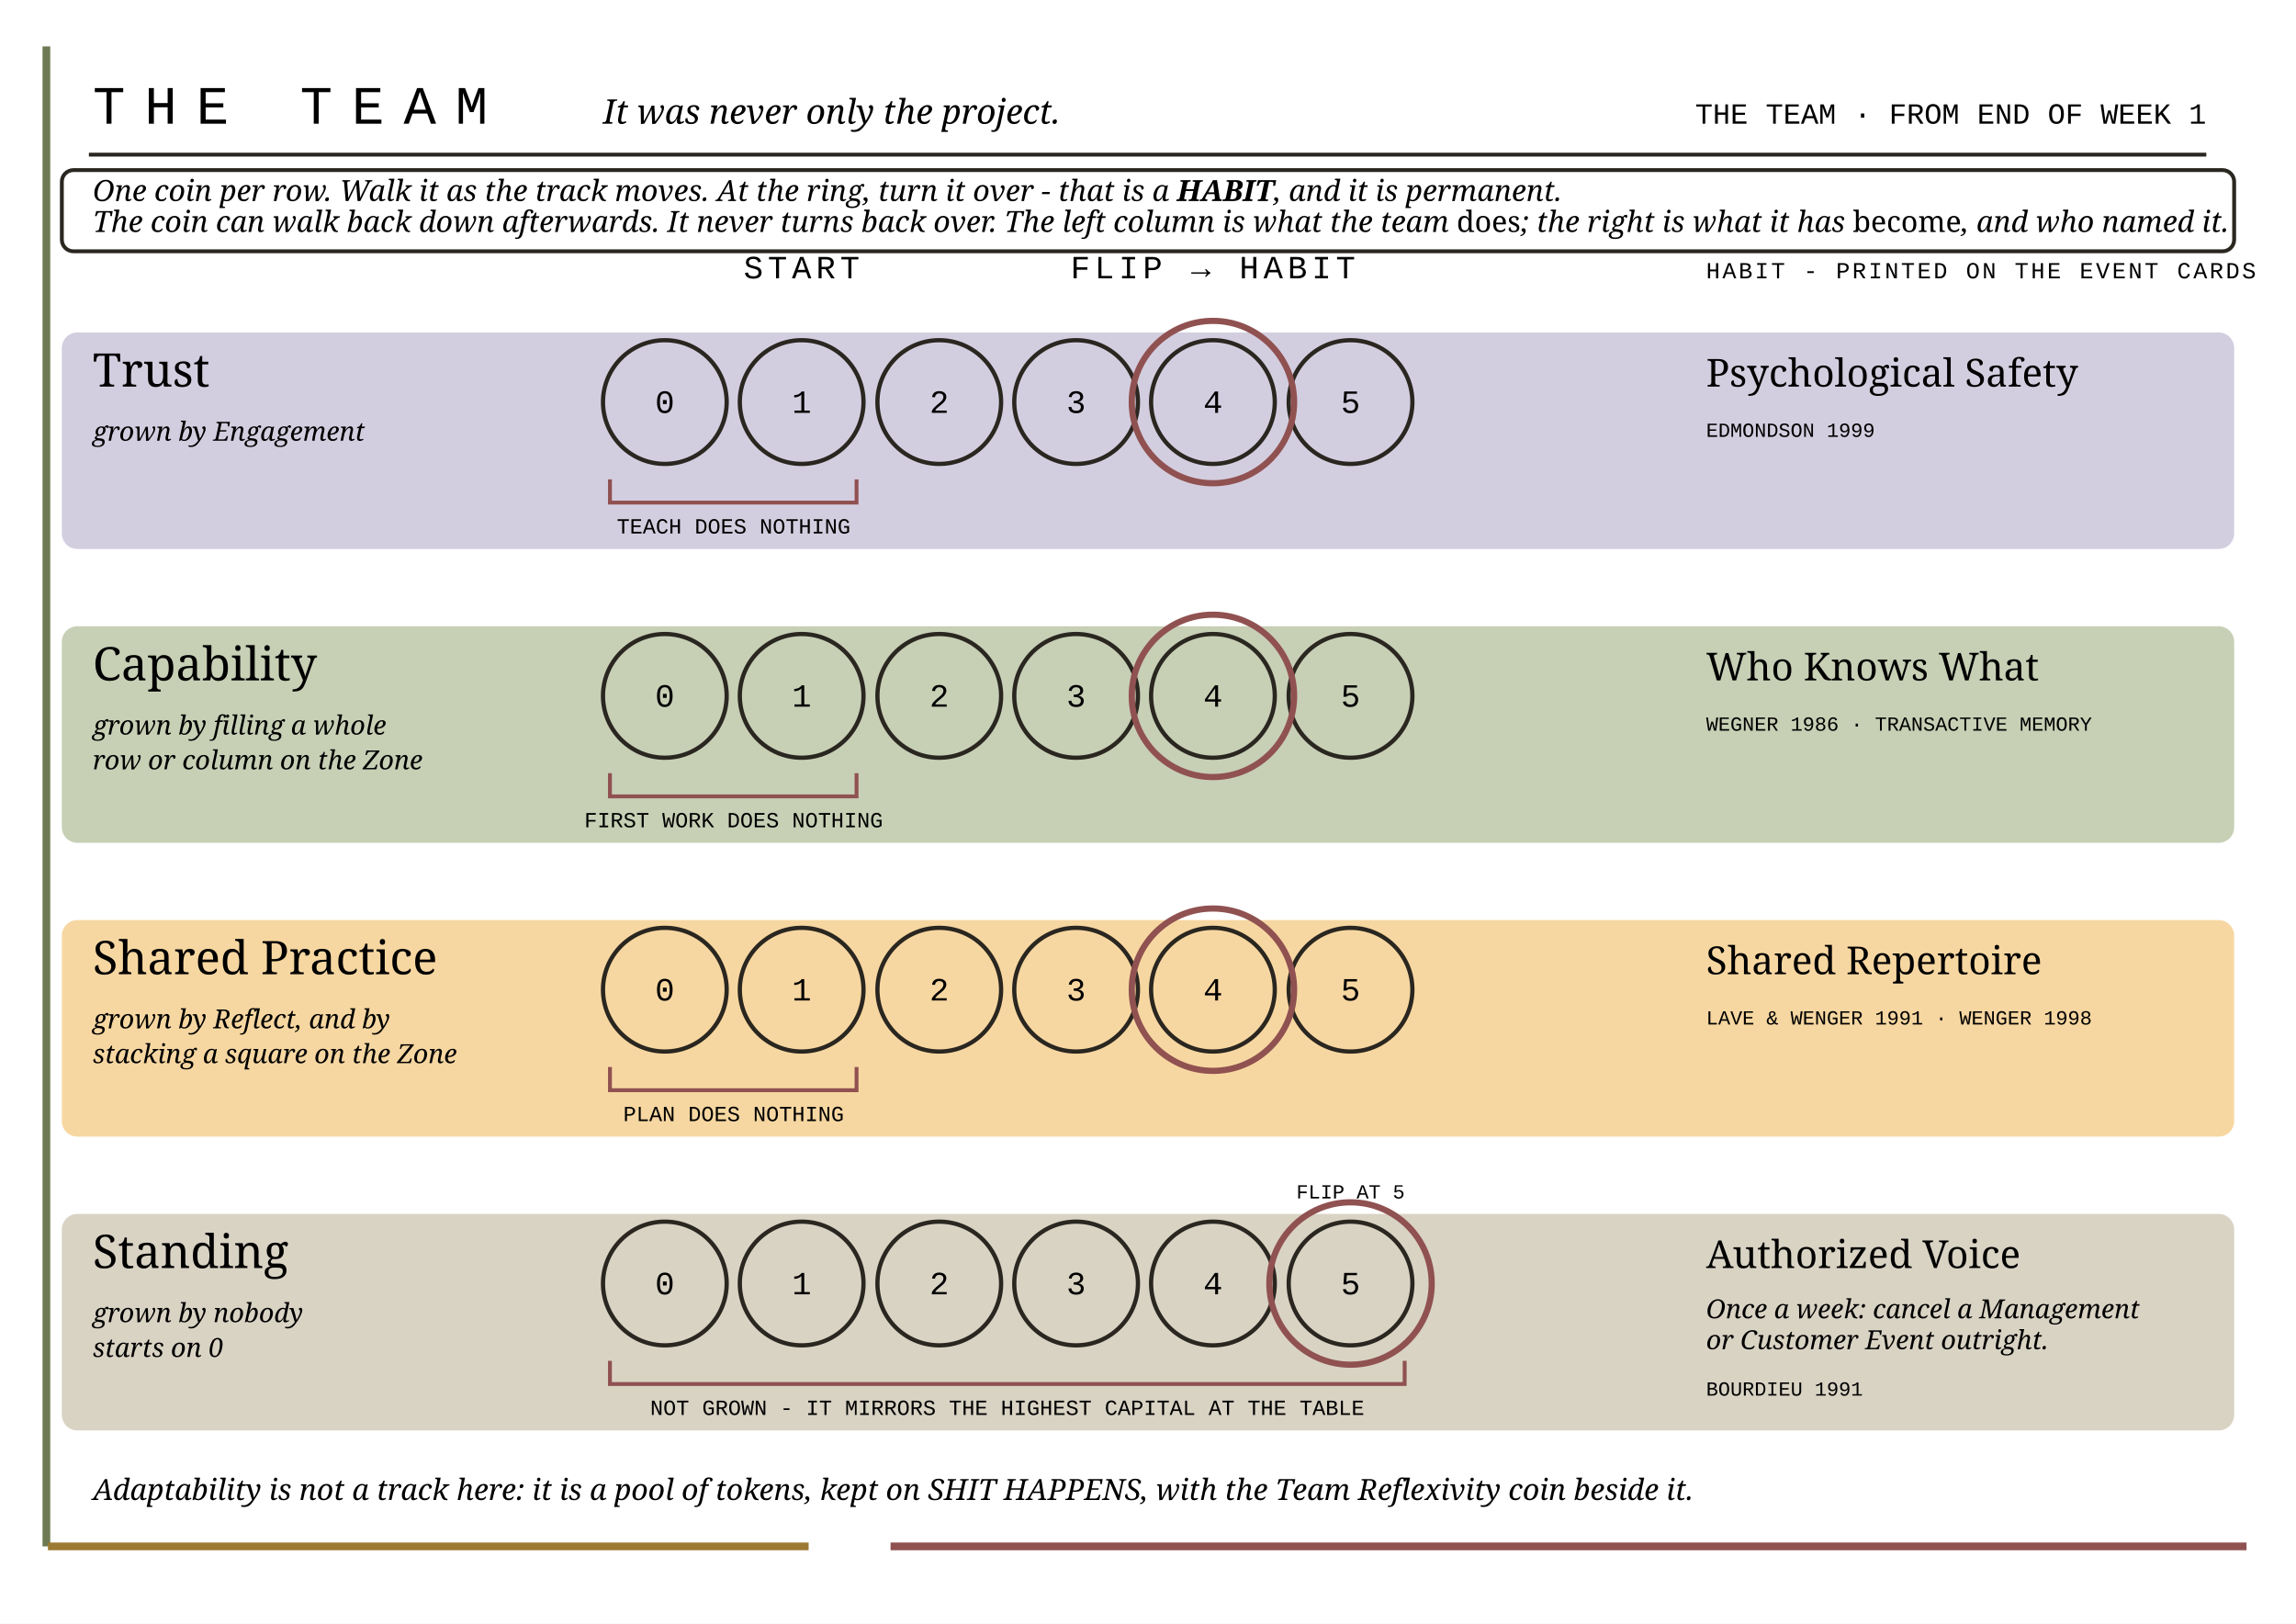
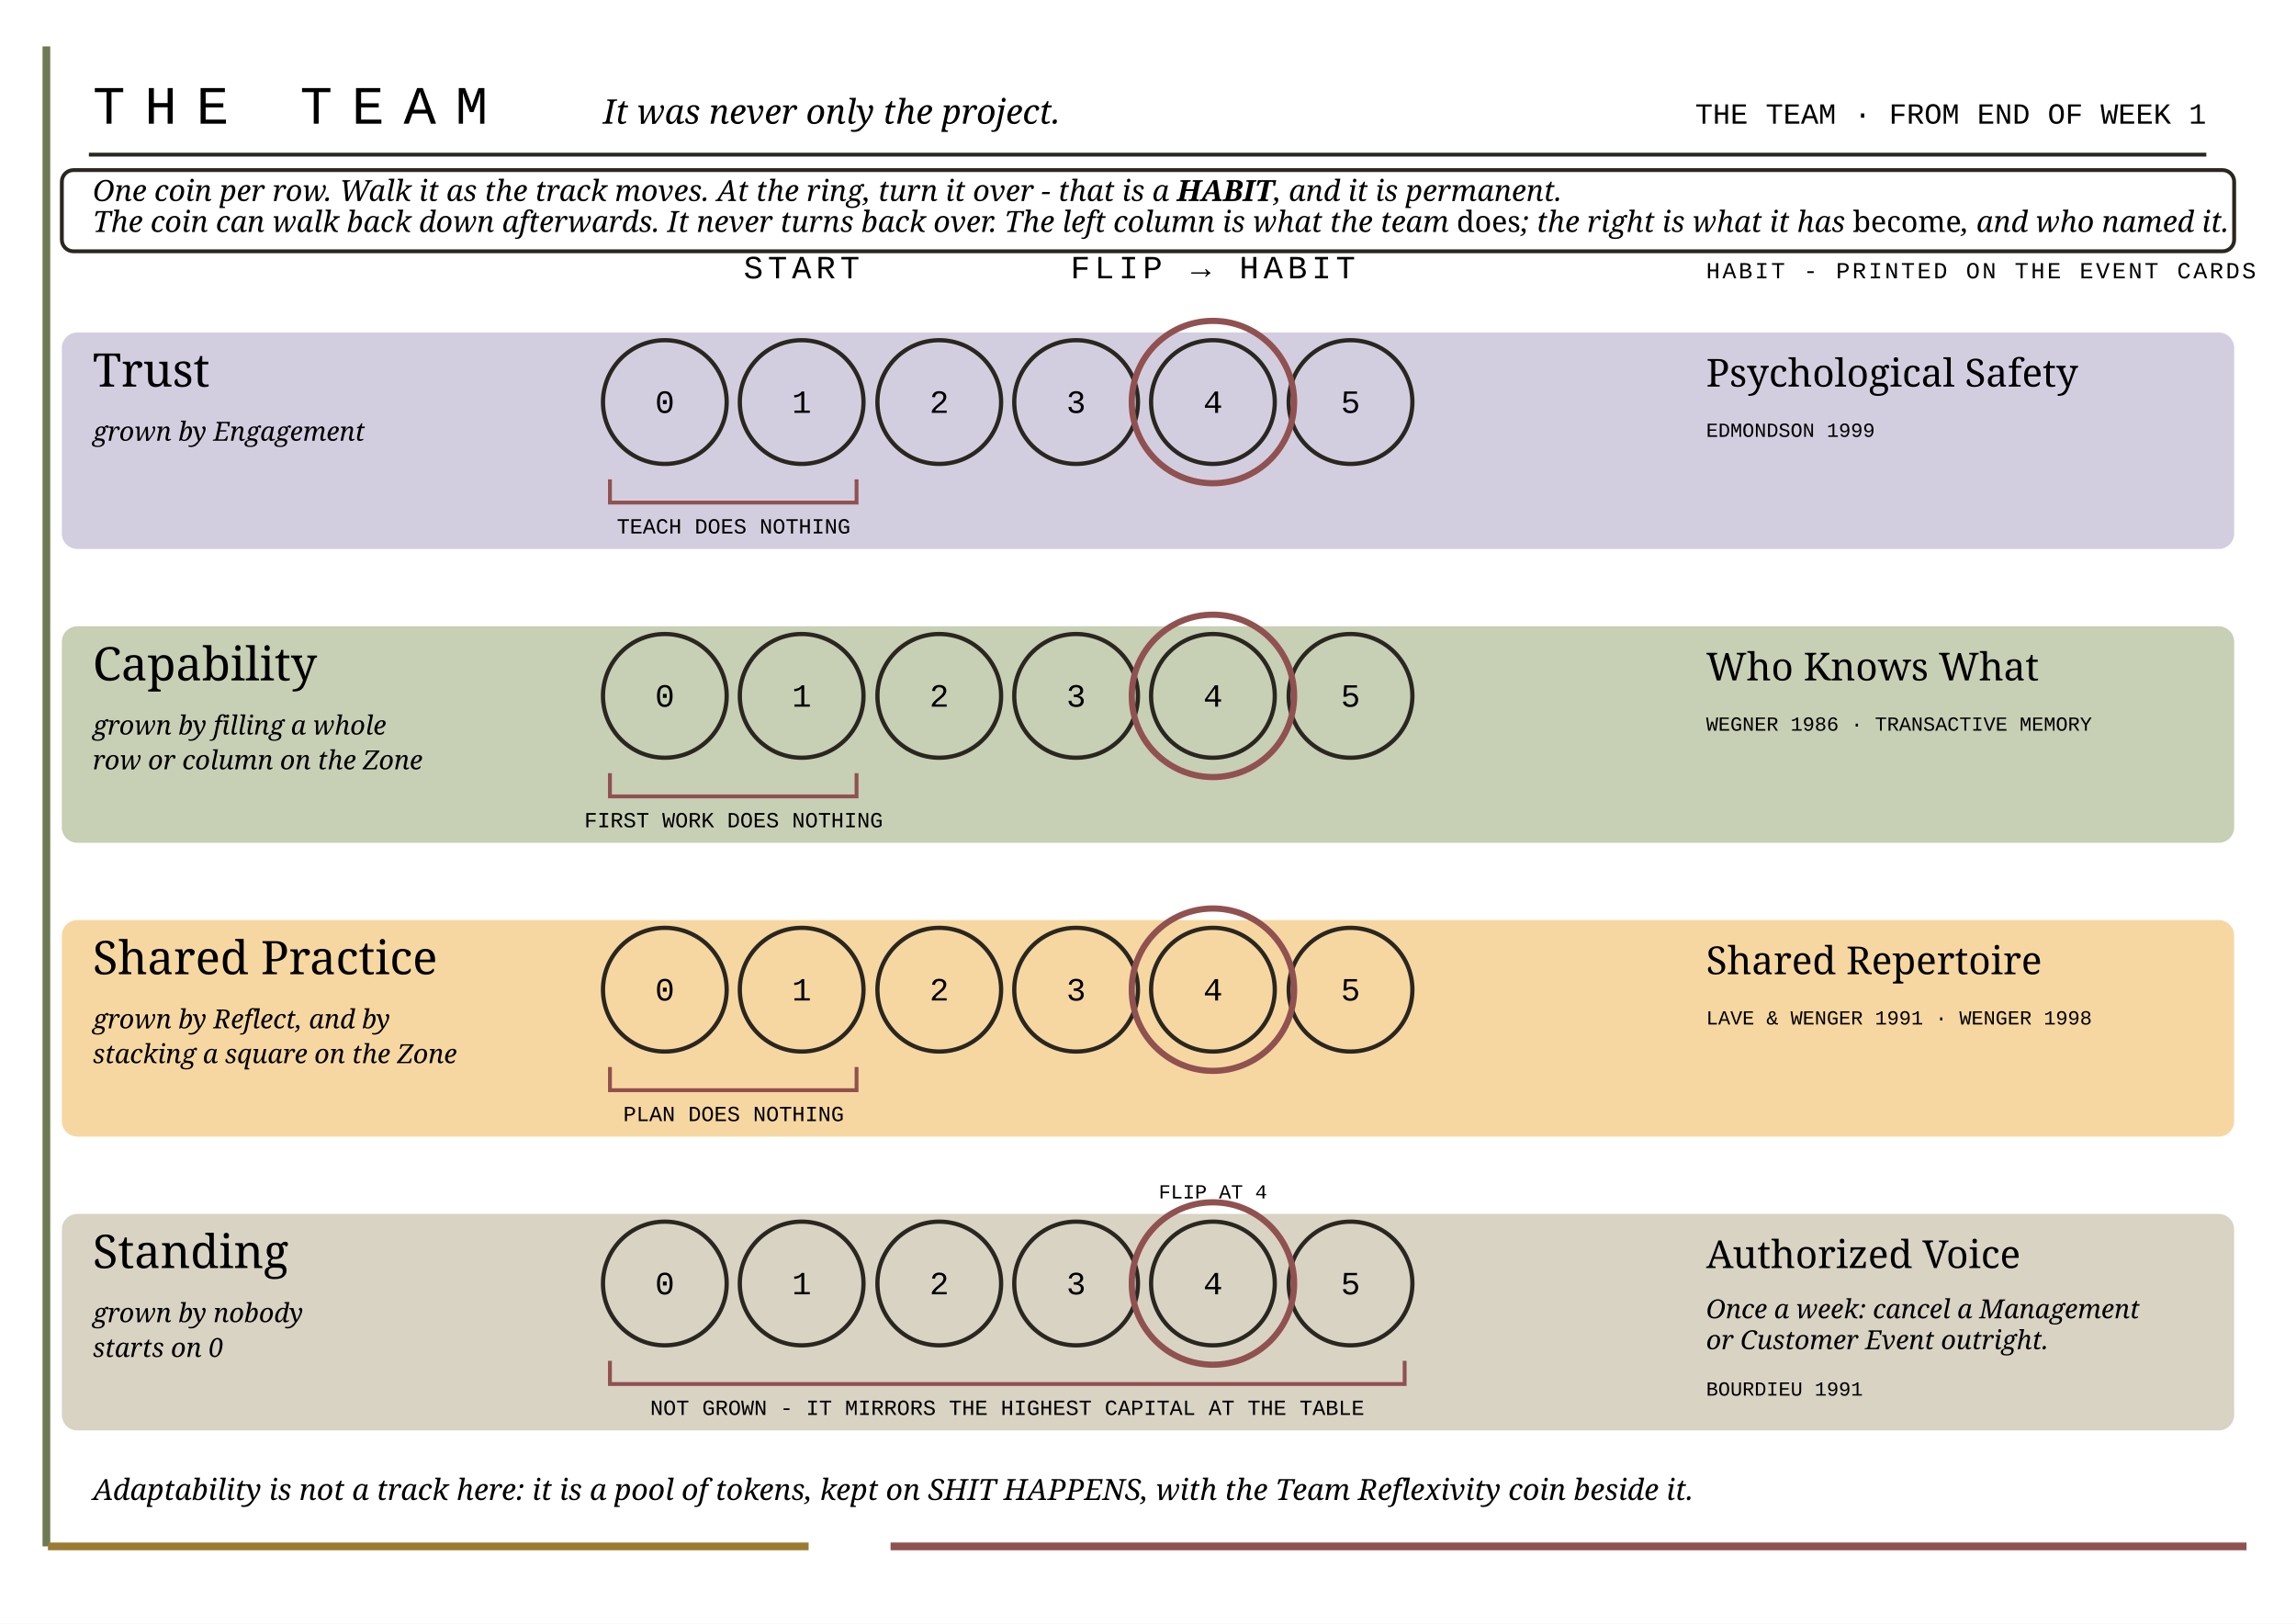
<svg xmlns="http://www.w3.org/2000/svg" width="297mm" height="210mm" viewBox="0 0 297 210">
  <style>
  .s { font-family:"EB Garamond",Garamond,Georgia,serif; fill:#000000; }
  .m { font-family:"IBM Plex Mono","Courier New",monospace; fill:#000000; }
  .r { stroke:#2A2620; stroke-width:.5; fill:none; }
  .w { fill:none; stroke:#2A2620; stroke-width:.55; }
  .q { fill:#000000; }
  .band { stroke:none; }
</style>
  <rect width="297" height="210" fill="#FFFFFF" />
  <text x="12" y="16" class="m" font-size="7" letter-spacing="2.5">THE TEAM</text>
  <text x="78" y="16" class="s" font-size="4.4" font-style="italic">It was never only the project.</text>
  <text x="285.4" y="16" class="m q" font-size="3.8" text-anchor="end">THE TEAM · FROM END OF WEEK 1</text>
  <line x1="11.5" y1="20" x2="285.4" y2="20" class="r" />
  <rect x="8" y="22" width="281" height="10.5" rx="1.5" class="r" />
  <text x="12" y="26" class="s" font-size="3.8" font-style="italic">One coin per row. Walk it as the track moves. At the ring, turn it over - that is a <tspan font-weight="bold">HABIT</tspan>, and it is permanent.</text>
  <text x="12" y="30" class="s" font-size="3.8" font-style="italic">The coin can walk back down afterwards. It never turns back over. The left column is what the team <tspan font-style="normal">does</tspan>; the right is what it has <tspan font-style="normal">become</tspan>, and who named it.</text>
  <text x="103.7" y="36" class="m" font-size="4.2" text-anchor="middle" letter-spacing=".6">START</text>
  <text x="156.9" y="36" class="m" font-size="4.2" text-anchor="middle" letter-spacing=".6">FLIP → HABIT</text>
  <text x="220.7" y="36" class="m" font-size="3" letter-spacing=".3">HABIT - PRINTED ON THE EVENT CARDS</text>
  <g id="trust" transform="translate(0,-2)">
    <rect x="8" y="45" width="281" height="28" rx="2" class="band" fill="#D3CEDF" />
    <text x="12" y="52" class="s" font-size="6">Trust</text>
    <text x="12" y="59" class="s" font-size="3.4" font-style="italic">grown by Engagement</text>
    <g class="w">
      <circle cx="86" cy="54" r="8" />
      <circle cx="103.7" cy="54" r="8" />
      <circle cx="121.5" cy="54" r="8" />
      <circle cx="139.2" cy="54" r="8" />
      <circle cx="156.9" cy="54" r="8" />
      <circle cx="174.7" cy="54" r="8" />
    </g>
    <g class="m q" font-size="4.2" text-anchor="middle">
      <text x="86" y="55.4">0</text>
      <text x="103.7" y="55.4">1</text>
      <text x="121.5" y="55.4">2</text>
      <text x="139.2" y="55.4">3</text>
      <text x="156.9" y="55.4">4</text>
      <text x="174.7" y="55.4">5</text>
    </g>
    <circle cx="156.9" cy="54" r="10.5" class="w" style="stroke:#905151;stroke-width:.8" />
    <path d="M78.9,64 L78.9,67 L110.8,67 L110.8,64" class="w" style="stroke:#905151;stroke-width:.5" />
    <text x="94.9" y="71" class="m" font-size="2.8" text-anchor="middle">TEACH DOES NOTHING</text>
    <text x="220.7" y="52" class="s" font-size="5">Psychological Safety</text>
    <text x="220.7" y="58.5" class="m q" font-size="2.6">EDMONDSON 1999</text>
  </g>
  <g id="capability" transform="translate(0,6)">
    <rect x="8" y="75" width="281" height="28" rx="2" class="band" fill="#C7CFB5" />
    <text x="12" y="82" class="s" font-size="6">Capability</text>
    <text x="12" y="89" class="s" font-size="3.4" font-style="italic">grown by filling a whole</text>
    <text x="12" y="93.5" class="s" font-size="3.4" font-style="italic">row or column on the Zone</text>
    <g class="w">
      <circle cx="86" cy="84" r="8" />
      <circle cx="103.7" cy="84" r="8" />
      <circle cx="121.5" cy="84" r="8" />
      <circle cx="139.2" cy="84" r="8" />
      <circle cx="156.9" cy="84" r="8" />
      <circle cx="174.7" cy="84" r="8" />
    </g>
    <g class="m q" font-size="4.2" text-anchor="middle">
      <text x="86" y="85.4">0</text>
      <text x="103.7" y="85.4">1</text>
      <text x="121.5" y="85.4">2</text>
      <text x="139.2" y="85.4">3</text>
      <text x="156.9" y="85.4">4</text>
      <text x="174.7" y="85.4">5</text>
    </g>
    <circle cx="156.9" cy="84" r="10.5" class="w" style="stroke:#905151;stroke-width:.8" />
    <path d="M78.9,94 L78.9,97 L110.8,97 L110.8,94" class="w" style="stroke:#905151;stroke-width:.5" />
    <text x="94.9" y="101" class="m" font-size="2.8" text-anchor="middle">FIRST WORK DOES NOTHING</text>
    <text x="220.7" y="82" class="s" font-size="5">Who Knows What</text>
    <text x="220.7" y="88.5" class="m q" font-size="2.6">WEGNER 1986 · TRANSACTIVE MEMORY</text>
  </g>
  <g id="shared-practice" transform="translate(0,14)">
    <rect x="8" y="105" width="281" height="28" rx="2" class="band" fill="#F7D7A1" />
    <text x="12" y="112" class="s" font-size="6">Shared Practice</text>
    <text x="12" y="119" class="s" font-size="3.4" font-style="italic">grown by Reflect, and by</text>
    <text x="12" y="123.5" class="s" font-size="3.4" font-style="italic">stacking a square on the Zone</text>
    <g class="w">
      <circle cx="86" cy="114" r="8" />
      <circle cx="103.7" cy="114" r="8" />
      <circle cx="121.5" cy="114" r="8" />
      <circle cx="139.2" cy="114" r="8" />
      <circle cx="156.9" cy="114" r="8" />
      <circle cx="174.7" cy="114" r="8" />
    </g>
    <g class="m q" font-size="4.2" text-anchor="middle">
      <text x="86" y="115.4">0</text>
      <text x="103.7" y="115.4">1</text>
      <text x="121.5" y="115.4">2</text>
      <text x="139.2" y="115.4">3</text>
      <text x="156.9" y="115.4">4</text>
      <text x="174.7" y="115.4">5</text>
    </g>
    <circle cx="156.9" cy="114" r="10.5" class="w" style="stroke:#905151;stroke-width:.8" />
    <path d="M78.9,124 L78.9,127 L110.8,127 L110.8,124" class="w" style="stroke:#905151;stroke-width:.5" />
    <text x="94.9" y="131" class="m" font-size="2.8" text-anchor="middle">PLAN DOES NOTHING</text>
    <text x="220.7" y="112" class="s" font-size="5">Shared Repertoire</text>
    <text x="220.7" y="118.5" class="m q" font-size="2.6">LAVE &amp; WENGER 1991 · WENGER 1998</text>
  </g>
  <g id="standing">
    <rect x="8" y="157" width="281" height="28" rx="2" class="band" fill="#D9D3C4" />
    <text x="12" y="164" class="s" font-size="6">Standing</text>
    <text x="12" y="171" class="s" font-size="3.4" font-style="italic">grown by nobody</text>
    <text x="12" y="175.5" class="s" font-size="3.4" font-style="italic">starts on 0</text>
    <g class="w">
      <circle cx="86" cy="166" r="8" />
      <circle cx="103.7" cy="166" r="8" />
      <circle cx="121.5" cy="166" r="8" />
      <circle cx="139.2" cy="166" r="8" />
      <circle cx="156.9" cy="166" r="8" />
      <circle cx="174.7" cy="166" r="8" />
    </g>
    <g class="m q" font-size="4.2" text-anchor="middle">
      <text x="86" y="167.4">0</text>
      <text x="103.7" y="167.4">1</text>
      <text x="121.5" y="167.4">2</text>
      <text x="139.2" y="167.4">3</text>
      <text x="156.9" y="167.4">4</text>
      <text x="174.7" y="167.4">5</text>
    </g>
-     <circle cx="174.7" cy="166" r="10.5" class="w" style="stroke:#905151;stroke-width:.8" />
+     <circle cx="156.9" cy="166" r="10.5" class="w" style="stroke:#905151;stroke-width:.8" />
    <path d="M78.9,176 L78.9,179 L181.7,179 L181.7,176" class="w" style="stroke:#905151;stroke-width:.5" />
    <text x="130.3" y="183" class="m" font-size="2.8" text-anchor="middle">NOT GROWN - IT MIRRORS THE HIGHEST CAPITAL AT THE TABLE</text>
    <text x="220.7" y="164" class="s" font-size="5">Authorized Voice</text>
    <text x="220.7" y="170.5" class="s" font-size="3.4" font-style="italic">Once a week: cancel a Management</text>
    <text x="220.7" y="174.5" class="s" font-size="3.4" font-style="italic">or Customer Event outright.</text>
    <text x="220.7" y="180.5" class="m q" font-size="2.6">BOURDIEU 1991</text>
  </g>
-   <text x="174.7" y="155" class="m" font-size="2.6" text-anchor="middle">FLIP AT 5</text>
+   <text x="156.9" y="155" class="m" font-size="2.6" text-anchor="middle">FLIP AT 4</text>
  <text x="12" y="194" class="s" font-size="3.8" font-style="italic">Adaptability is not a track here: it is a pool of tokens, kept on SHIT HAPPENS, with the Team Reflexivity coin beside it.</text>
  <line x1="6" y1="6" x2="6" y2="200" stroke="#6E7A54" stroke-width="1" />
  <line x1="6.2" y1="200" x2="104.6" y2="200" stroke="#9C7A32" stroke-width="1" />
  <line x1="115.2" y1="200" x2="290.6" y2="200" stroke="#905151" stroke-width="1" />
</svg>
